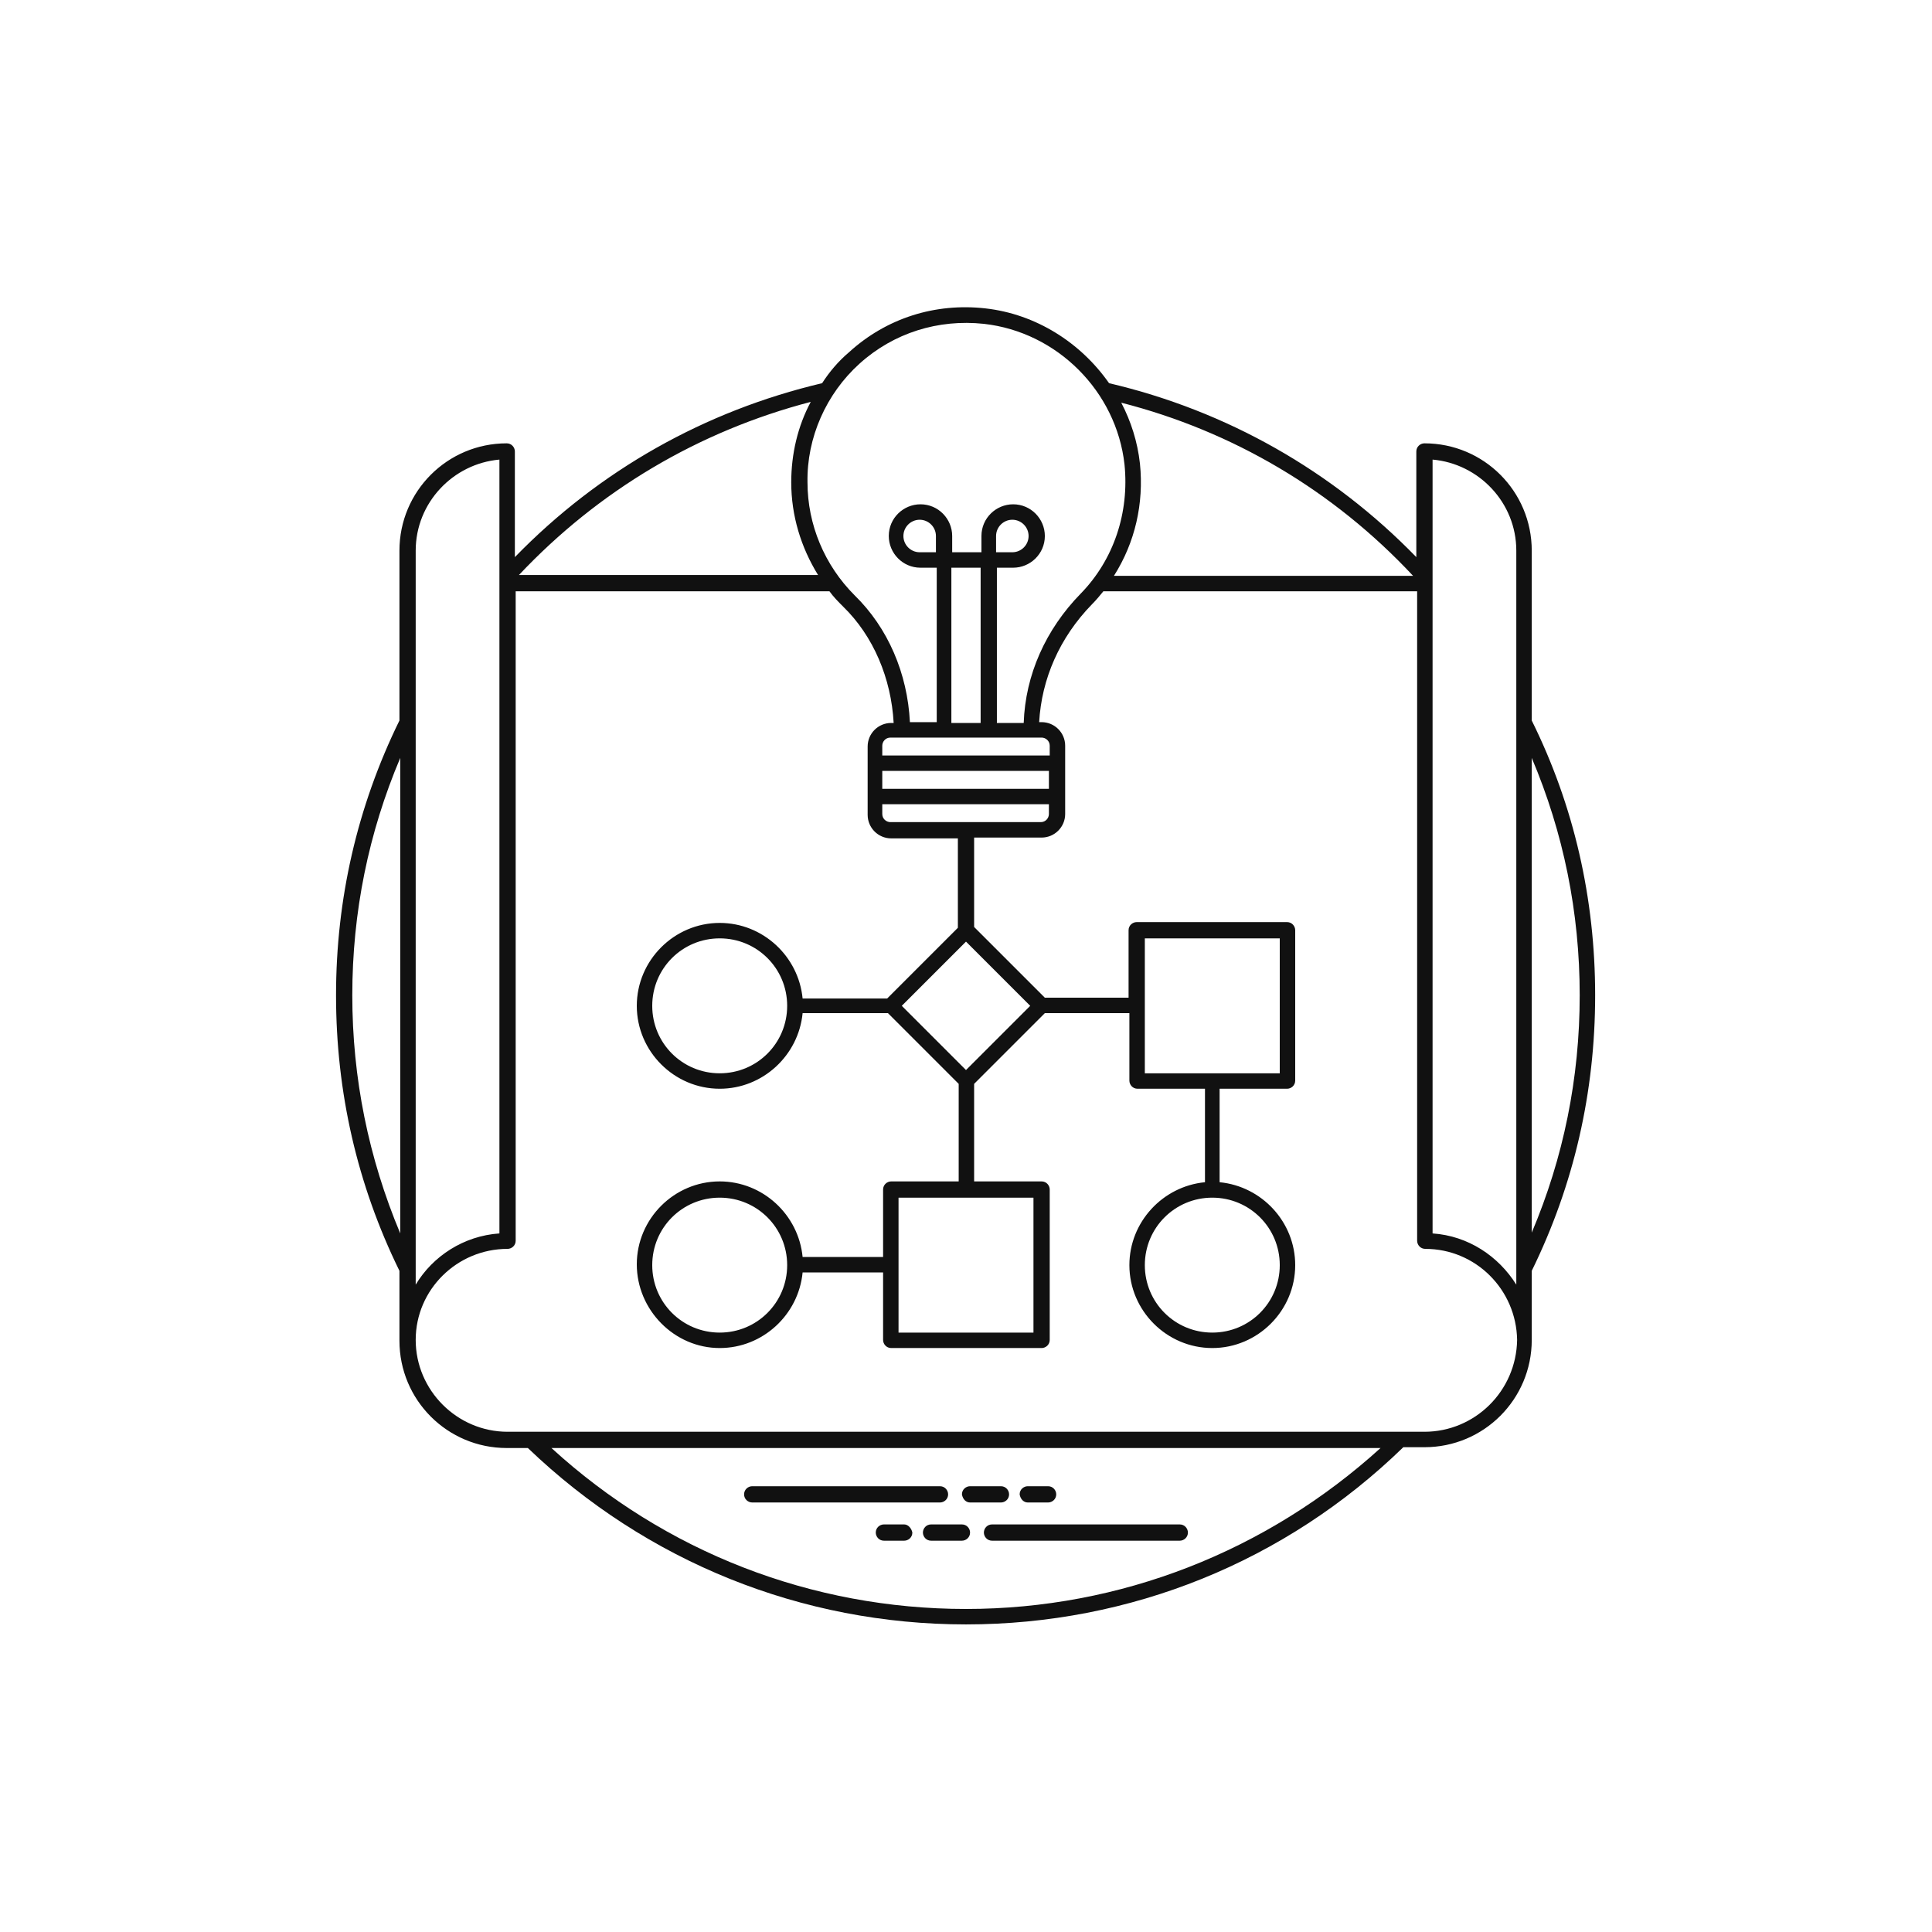
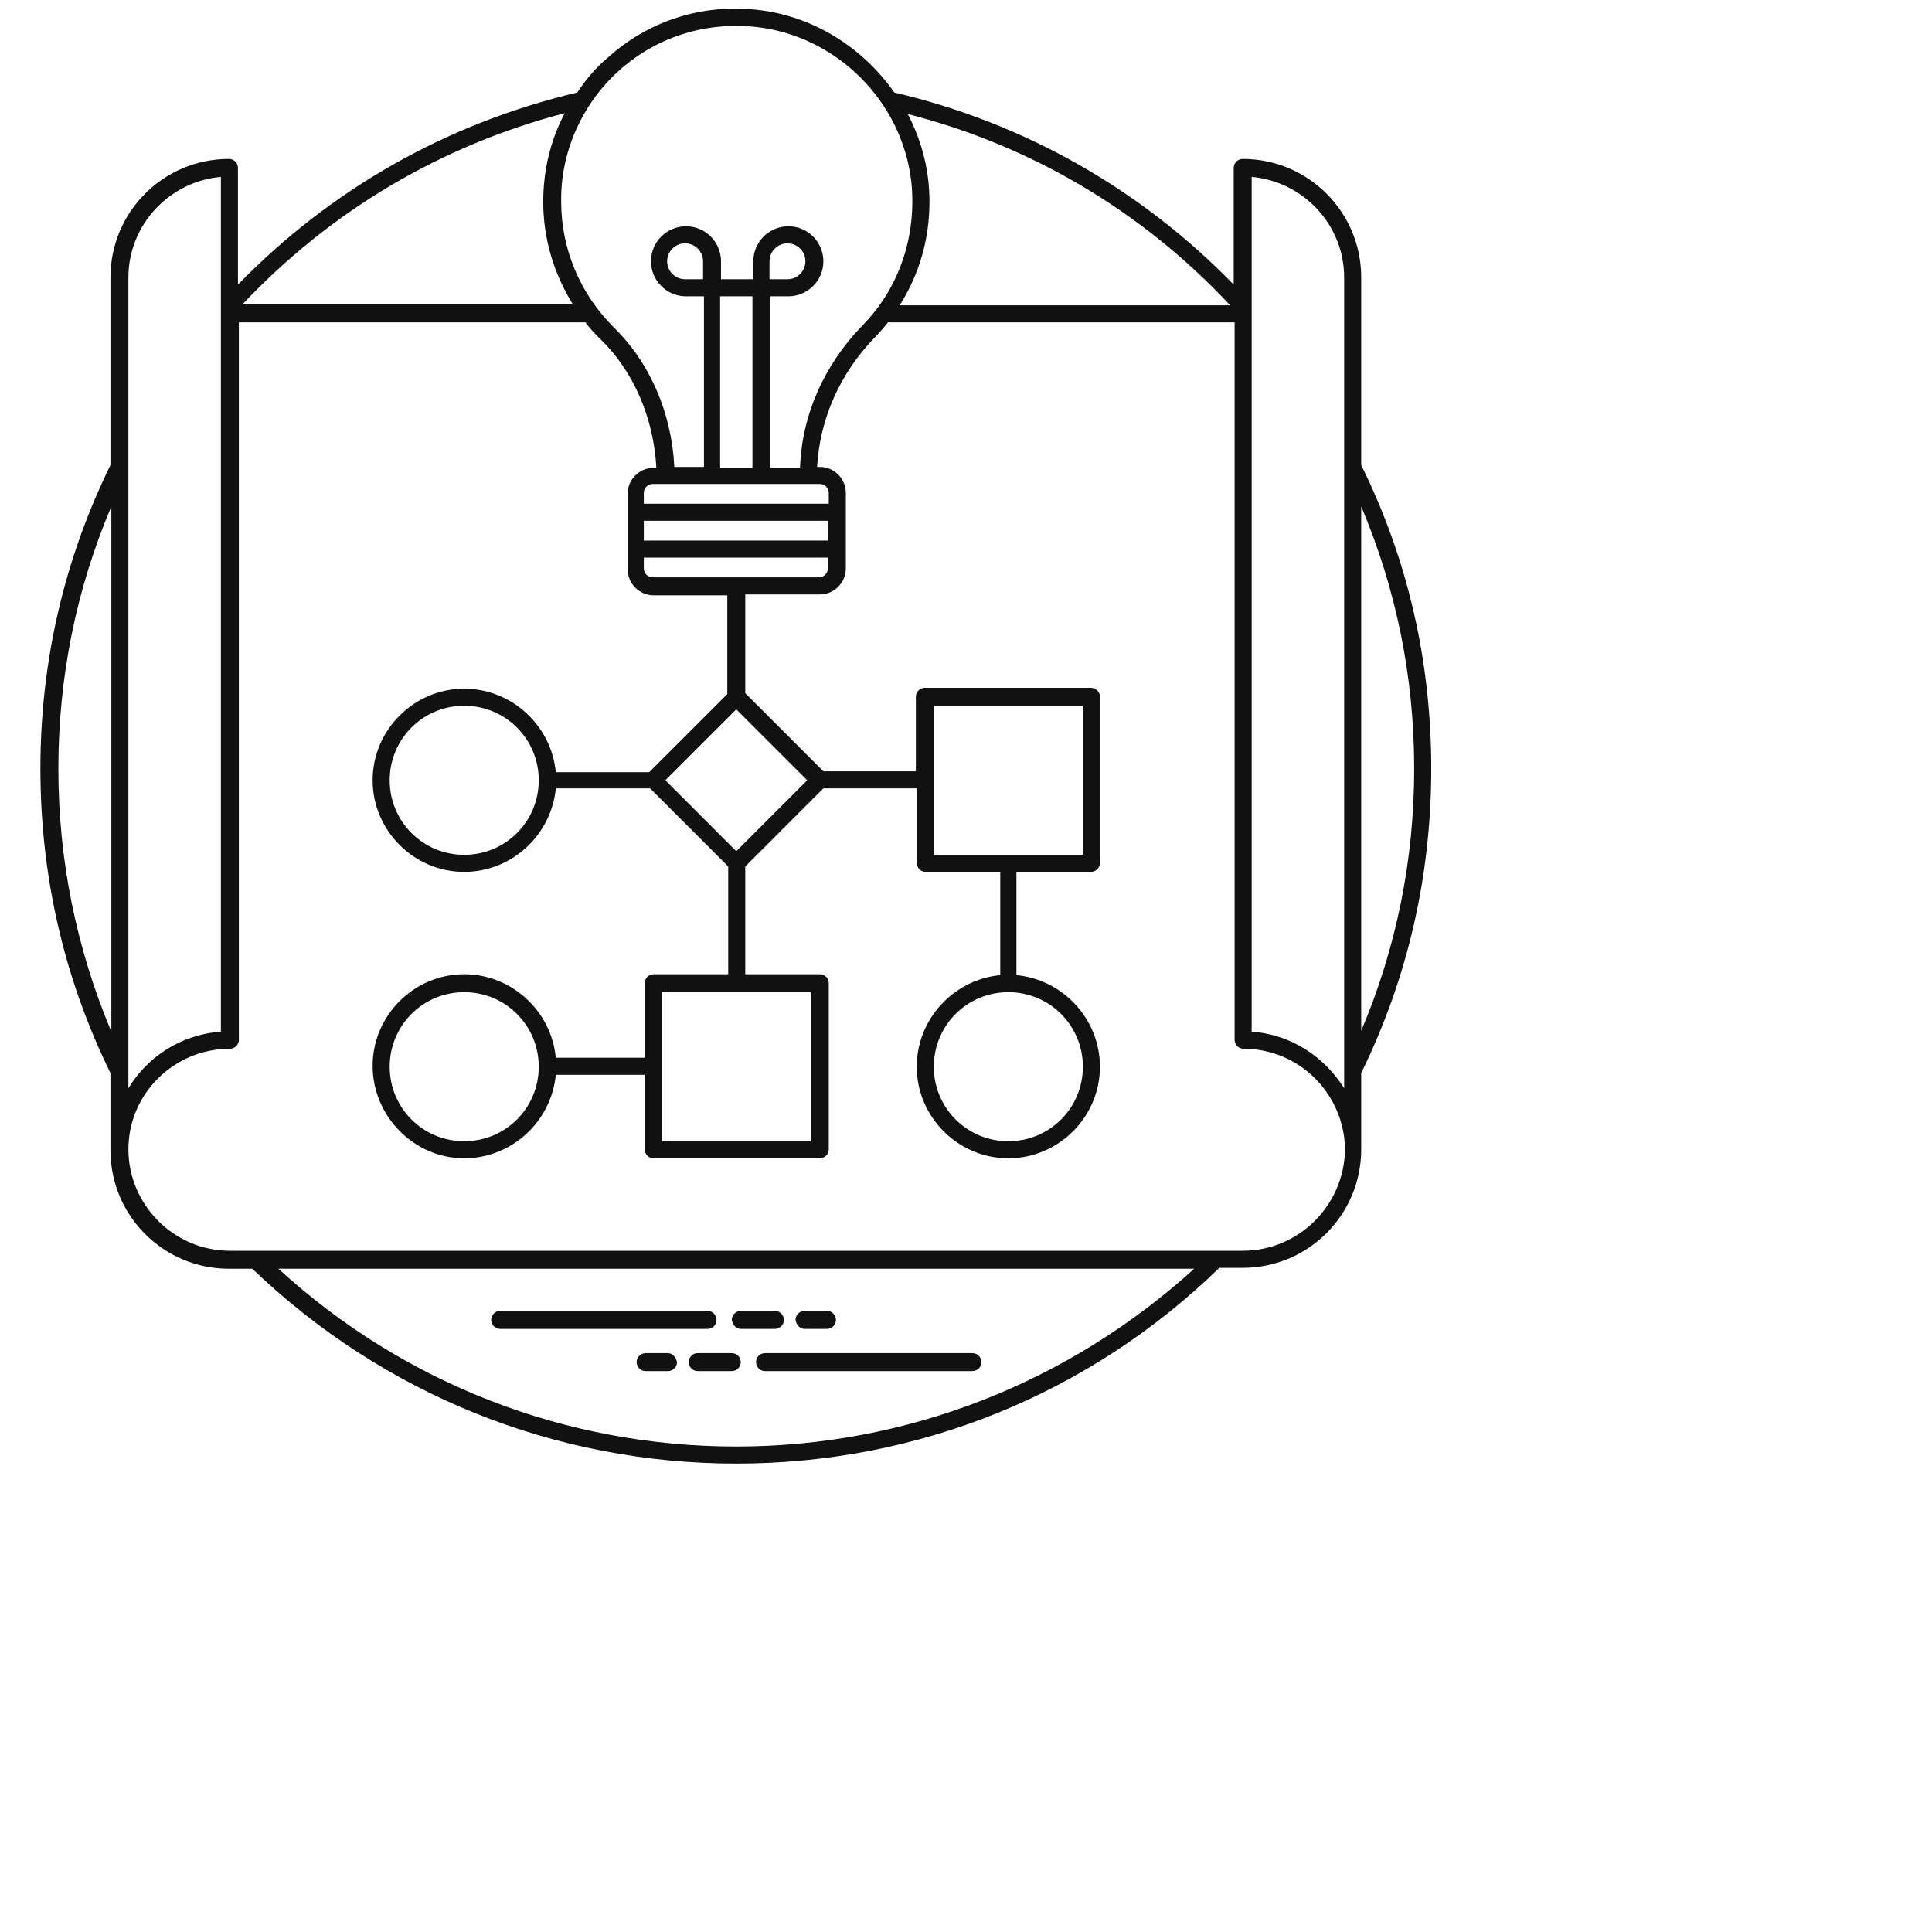
- <svg xmlns="http://www.w3.org/2000/svg" width="100" height="100">
-   <svg fill="#111" transform="matrix(.69 0 0 .69 15.5 15.5)" viewBox="0 0 164 164">
-     <path d="M55.7 148h23.1c.5 0 1-.4 1-1 0-.5-.4-1-1-1H55.7c-.5 0-1 .4-1 1s.5 1 1 1zM82.5 148h3.8c.5 0 1-.4 1-1 0-.5-.4-1-1-1h-3.8c-.5 0-1 .4-1 1 .1.6.5 1 1 1zM89.6 148h2.5c.5 0 1-.4 1-1 0-.5-.4-1-1-1h-2.5c-.5 0-1 .4-1 1 .1.6.5 1 1 1zM84.2 151.7c0 .5.4 1 1 1h23.1c.5 0 1-.4 1-1 0-.5-.4-1-1-1H85.2c-.6 0-1 .5-1 1zM76.7 151.7c0 .5.4 1 1 1h3.8c.5 0 1-.4 1-1 0-.5-.4-1-1-1h-3.8c-.6 0-1 .5-1 1zM74.4 150.7h-2.5c-.5 0-1 .4-1 1 0 .5.4 1 1 1h2.5c.5 0 1-.4 1-1-.1-.5-.5-1-1-1z" />
-     <path d="M151.6 119.5c5.2-10.6 7.8-22 7.8-33.9 0-11.9-2.6-23.3-7.8-33.8V30.9c0-7.3-5.9-13.2-13.2-13.2-.5 0-1 .4-1 1v13c-10.3-10.6-23.3-18-37.8-21.4-3.5-5-9-8.5-15.2-9.2-6.2-.7-12.2 1.2-16.8 5.4-1.3 1.1-2.4 2.4-3.3 3.8C49.9 13.7 36.9 21 26.5 31.7v-13c0-.5-.4-1-1-1-7.3 0-13.2 5.9-13.2 13.2v20.9c-5.2 10.6-7.8 22-7.8 33.8 0 11.9 2.6 23.3 7.8 33.9v8.6c0 7.3 5.9 13.2 13.2 13.2h2.6C42.7 155.3 61.8 163 82 163c20.2 0 39.3-7.7 53.8-21.8h2.6c7.3 0 13.2-5.9 13.2-13.2v-8.5zm5.9-33.9c0 10.2-2 20-5.9 29.2V56.4c3.9 9.2 5.9 19 5.9 29.2zm-7.8-54.7v90.3c-2.2-3.5-5.9-6-10.3-6.3V19.7c5.7.5 10.3 5.3 10.3 11.2zM137 34h-36.8c2.6-4.1 3.7-8.9 3.2-13.8-.3-2.7-1.1-5.2-2.3-7.5 13.7 3.5 26.1 10.8 35.9 21.3zM68.9 7.9c4.2-3.8 9.7-5.5 15.3-4.9 9 1 16.3 8.3 17.3 17.3.6 5.9-1.3 11.7-5.4 15.9-4.3 4.4-6.8 10-7 15.9h-3.3V33h2c2.1 0 3.9-1.7 3.9-3.9 0-2.1-1.7-3.9-3.9-3.9-2.1 0-3.9 1.7-3.9 3.9v2h-3.6v-2c0-2.1-1.7-3.9-3.9-3.9-2.1 0-3.9 1.7-3.9 3.9 0 2.1 1.7 3.9 3.9 3.9h2v19h-3.3c-.3-6-2.7-11.6-6.8-15.6-3.7-3.7-5.8-8.7-5.8-13.9-.1-5.5 2.3-10.9 6.4-14.6zm4.8 110.9v-8.3h16.6v16.6H73.7v-8.3zm8.3-24l-7.9-7.9L82 79l7.9 7.9-7.9 7.9zm-9.3-30.5c-.5 0-1-.4-1-1v-1.2h20.5v1.2c0 .5-.4 1-1 1H72.7zm19.6-4.1H71.7V58h20.5v2.2zm0-4.1H71.7v-1.2c0-.5.4-1 1-1h18.6c.5 0 1 .4 1 1v1.2zm-14-25h-2c-1.1 0-2-.9-2-2s.9-2 2-2 2 .9 2 2v2zm5.5 21h-3.6V33h3.6v19.1zm1.9-21v-2c0-1.1.9-2 2-2s2 .9 2 2-.9 2-2 2h-2zM62.9 12.6c-1.6 3-2.4 6.4-2.4 9.9 0 4.1 1.2 8 3.3 11.4H27c9.8-10.4 22.1-17.7 35.9-21.3zm-38.3 7.1v95.2c-4.4.3-8.2 2.8-10.3 6.3V30.9c0-5.9 4.6-10.7 10.3-11.2zM6.5 85.6c0-10.2 2-20 5.9-29.2v58.5c-3.9-9.3-5.9-19.1-5.9-29.3zM82 161.1c-19 0-37-7-51-19.8h102c-14 12.7-32 19.8-51 19.8zm56.4-21.8H25.6c-6.2 0-11.3-5.1-11.3-11.3 0-6.2 5.1-11.2 11.3-11.2.5 0 1-.4 1-1V35.9h38.6c.5.7 1.1 1.3 1.7 1.9 3.7 3.6 5.9 8.8 6.2 14.3h-.3c-1.6 0-2.9 1.3-2.9 2.9v8.4c0 1.6 1.3 2.9 2.9 2.9H81v11L72.3 86H61.9c-.5-5.2-4.9-9.3-10.2-9.3-5.6 0-10.2 4.6-10.2 10.2s4.6 10.2 10.2 10.2c5.3 0 9.7-4.1 10.2-9.3h10.5l8.7 8.7v12h-8.3c-.5 0-1 .4-1 1v8.3h-9.9c-.5-5.2-4.9-9.3-10.2-9.3-5.6 0-10.2 4.6-10.2 10.2S46.1 129 51.7 129c5.3 0 9.7-4.1 10.2-9.3h9.9v8.3c0 .5.4 1 1 1h18.5c.5 0 1-.4 1-1v-18.5c0-.5-.4-1-1-1H83v-12l8.7-8.7h10.4v8.3c0 .5.4 1 1 1h8.3v11.5c-5.2.5-9.3 4.9-9.3 10.2 0 5.6 4.6 10.2 10.2 10.2s10.2-4.6 10.2-10.2c0-5.3-4.1-9.7-9.3-10.2V97.1h8.3c.5 0 1-.4 1-1V77.6c0-.5-.4-1-1-1H103c-.5 0-1 .4-1 1v8.3H91.7L83 77.2v-11h8.3c1.6 0 2.9-1.3 2.9-2.9v-8.4c0-1.6-1.3-2.9-2.9-2.9H91c.3-5.3 2.5-10.4 6.5-14.5.5-.5 1-1.1 1.4-1.6h38.6v79.9c0 .5.4 1 1 1 6.2 0 11.2 5 11.3 11.2-.1 6.3-5.2 11.3-11.4 11.3zM60 86.9c0 4.6-3.7 8.3-8.3 8.3-4.6 0-8.3-3.7-8.3-8.3 0-4.6 3.7-8.3 8.3-8.3 4.6 0 8.3 3.7 8.3 8.3zm0 31.9c0 4.6-3.7 8.3-8.3 8.3-4.6 0-8.3-3.7-8.3-8.3 0-4.6 3.7-8.3 8.3-8.3 4.6 0 8.3 3.7 8.3 8.3zm52.3-8.3c4.6 0 8.3 3.7 8.3 8.3 0 4.6-3.7 8.3-8.3 8.3-4.6 0-8.3-3.7-8.3-8.3 0-4.6 3.7-8.3 8.3-8.3zM104 95.2V78.6h16.6v16.6H104z" />
-   </svg>
+ <svg width="80" height="80">
+   <g style="fill:black;fill-opacity:1;stroke:none;stroke-width:1;stroke-opacity:1;fill-rule:nonzero;">
+     <g style="fill:black;fill-opacity:1;stroke:none;stroke-width:1;stroke-opacity:1;fill-rule:nonzero;fill:#111;" transform="scale(0.609756,0.609756)">
+       <g style="" transform="scale(0.609756,0.609756)">
+         <path d="M55.7 148h23.1c.5 0 1-.4 1-1 0-.5-.4-1-1-1H55.7c-.5 0-1 .4-1 1s.5 1 1 1zM82.5 148h3.8c.5 0 1-.4 1-1 0-.5-.4-1-1-1h-3.8c-.5 0-1 .4-1 1 .1.6.5 1 1 1zM89.6 148h2.5c.5 0 1-.4 1-1 0-.5-.4-1-1-1h-2.5c-.5 0-1 .4-1 1 .1.6.5 1 1 1zM84.2 151.7c0 .5.4 1 1 1h23.1c.5 0 1-.4 1-1 0-.5-.4-1-1-1H85.2c-.6 0-1 .5-1 1zM76.7 151.7c0 .5.4 1 1 1h3.8c.5 0 1-.4 1-1 0-.5-.4-1-1-1h-3.8c-.6 0-1 .5-1 1zM74.4 150.7h-2.5c-.5 0-1 .4-1 1 0 .5.4 1 1 1h2.5c.5 0 1-.4 1-1-.1-.5-.5-1-1-1z" />
+       </g>
+       <g style="" transform="scale(0.609756,0.609756)">
+         <path d="M151.6 119.5c5.2-10.6 7.8-22 7.8-33.9 0-11.9-2.6-23.3-7.8-33.8V30.9c0-7.3-5.9-13.2-13.2-13.2-.5 0-1 .4-1 1v13c-10.3-10.6-23.3-18-37.8-21.4-3.5-5-9-8.5-15.2-9.2-6.2-.7-12.2 1.2-16.8 5.4-1.3 1.1-2.4 2.4-3.3 3.8C49.9 13.7 36.9 21 26.5 31.7v-13c0-.5-.4-1-1-1-7.3 0-13.2 5.9-13.2 13.2v20.9c-5.2 10.6-7.8 22-7.8 33.8 0 11.9 2.6 23.3 7.8 33.9v8.6c0 7.3 5.9 13.2 13.2 13.2h2.6C42.7 155.3 61.8 163 82 163c20.2 0 39.3-7.7 53.8-21.8h2.6c7.3 0 13.2-5.9 13.2-13.2v-8.5zm5.9-33.9c0 10.2-2 20-5.9 29.2V56.4c3.9 9.2 5.9 19 5.9 29.2zm-7.8-54.7v90.3c-2.2-3.5-5.9-6-10.3-6.3V19.7c5.7.5 10.3 5.3 10.3 11.2zM137 34h-36.8c2.6-4.1 3.7-8.9 3.2-13.8-.3-2.7-1.1-5.2-2.3-7.5 13.7 3.5 26.1 10.8 35.9 21.3zM68.9 7.9c4.2-3.8 9.7-5.5 15.3-4.9 9 1 16.3 8.3 17.3 17.3.6 5.9-1.3 11.7-5.4 15.9-4.3 4.4-6.8 10-7 15.9h-3.3V33h2c2.1 0 3.9-1.7 3.9-3.9 0-2.1-1.7-3.9-3.9-3.9-2.1 0-3.9 1.7-3.9 3.9v2h-3.6v-2c0-2.1-1.7-3.9-3.9-3.9-2.1 0-3.9 1.7-3.9 3.9 0 2.1 1.7 3.9 3.9 3.9h2v19h-3.3c-.3-6-2.7-11.6-6.8-15.6-3.7-3.7-5.8-8.7-5.8-13.9-.1-5.5 2.3-10.9 6.4-14.6zm4.8 110.9v-8.3h16.6v16.6H73.7v-8.3zm8.3-24l-7.9-7.9L82 79l7.9 7.9-7.9 7.9zm-9.3-30.5c-.5 0-1-.4-1-1v-1.2h20.5v1.2c0 .5-.4 1-1 1H72.7zm19.6-4.1H71.7V58h20.5v2.2zm0-4.1H71.7v-1.2c0-.5.4-1 1-1h18.6c.5 0 1 .4 1 1v1.2zm-14-25h-2c-1.1 0-2-.9-2-2s.9-2 2-2 2 .9 2 2v2zm5.5 21h-3.6V33h3.6v19.1zm1.9-21v-2c0-1.1.9-2 2-2s2 .9 2 2-.9 2-2 2h-2zM62.9 12.6c-1.6 3-2.4 6.4-2.4 9.9 0 4.1 1.2 8 3.3 11.4H27c9.8-10.4 22.1-17.7 35.9-21.3zm-38.3 7.1v95.2c-4.4.3-8.2 2.8-10.3 6.3V30.9c0-5.9 4.6-10.7 10.3-11.2zM6.5 85.6c0-10.2 2-20 5.9-29.2v58.5c-3.9-9.3-5.9-19.1-5.9-29.3zM82 161.1c-19 0-37-7-51-19.8h102c-14 12.7-32 19.8-51 19.8zm56.4-21.8H25.6c-6.2 0-11.3-5.1-11.3-11.3 0-6.2 5.1-11.2 11.3-11.2.5 0 1-.4 1-1V35.9h38.6c.5.7 1.1 1.3 1.7 1.9 3.7 3.6 5.9 8.8 6.2 14.3h-.3c-1.6 0-2.9 1.3-2.9 2.9v8.4c0 1.6 1.3 2.9 2.9 2.9H81v11L72.3 86H61.9c-.5-5.2-4.9-9.3-10.2-9.3-5.6 0-10.2 4.6-10.2 10.2s4.6 10.2 10.2 10.2c5.3 0 9.7-4.1 10.2-9.3h10.5l8.7 8.7v12h-8.3c-.5 0-1 .4-1 1v8.3h-9.9c-.5-5.2-4.9-9.3-10.2-9.3-5.6 0-10.2 4.6-10.2 10.2S46.1 129 51.7 129c5.3 0 9.7-4.1 10.2-9.3h9.9v8.3c0 .5.4 1 1 1h18.5c.5 0 1-.4 1-1v-18.5c0-.5-.4-1-1-1H83v-12l8.7-8.7h10.4v8.3c0 .5.4 1 1 1h8.3v11.5c-5.2.5-9.3 4.9-9.3 10.2 0 5.6 4.6 10.2 10.2 10.2s10.2-4.6 10.2-10.2c0-5.3-4.1-9.7-9.3-10.2V97.1h8.3c.5 0 1-.4 1-1V77.6c0-.5-.4-1-1-1H103c-.5 0-1 .4-1 1v8.3H91.7L83 77.2v-11h8.3c1.6 0 2.9-1.3 2.9-2.9v-8.4c0-1.6-1.3-2.9-2.9-2.9H91c.3-5.3 2.5-10.4 6.5-14.5.5-.5 1-1.1 1.4-1.6h38.6v79.9c0 .5.4 1 1 1 6.2 0 11.2 5 11.3 11.2-.1 6.3-5.2 11.3-11.4 11.3zM60 86.9c0 4.6-3.7 8.3-8.3 8.3-4.6 0-8.3-3.7-8.3-8.3 0-4.6 3.7-8.3 8.3-8.3 4.6 0 8.3 3.7 8.3 8.3zm0 31.9c0 4.6-3.7 8.3-8.3 8.3-4.6 0-8.3-3.7-8.3-8.3 0-4.6 3.7-8.3 8.3-8.3 4.6 0 8.3 3.7 8.3 8.3zm52.3-8.3c4.6 0 8.3 3.7 8.3 8.3 0 4.6-3.7 8.3-8.3 8.3-4.6 0-8.3-3.7-8.3-8.3 0-4.6 3.7-8.3 8.3-8.3zM104 95.2V78.6h16.6v16.6H104z" />
+       </g>
+     </g>
+   </g>
</svg>
